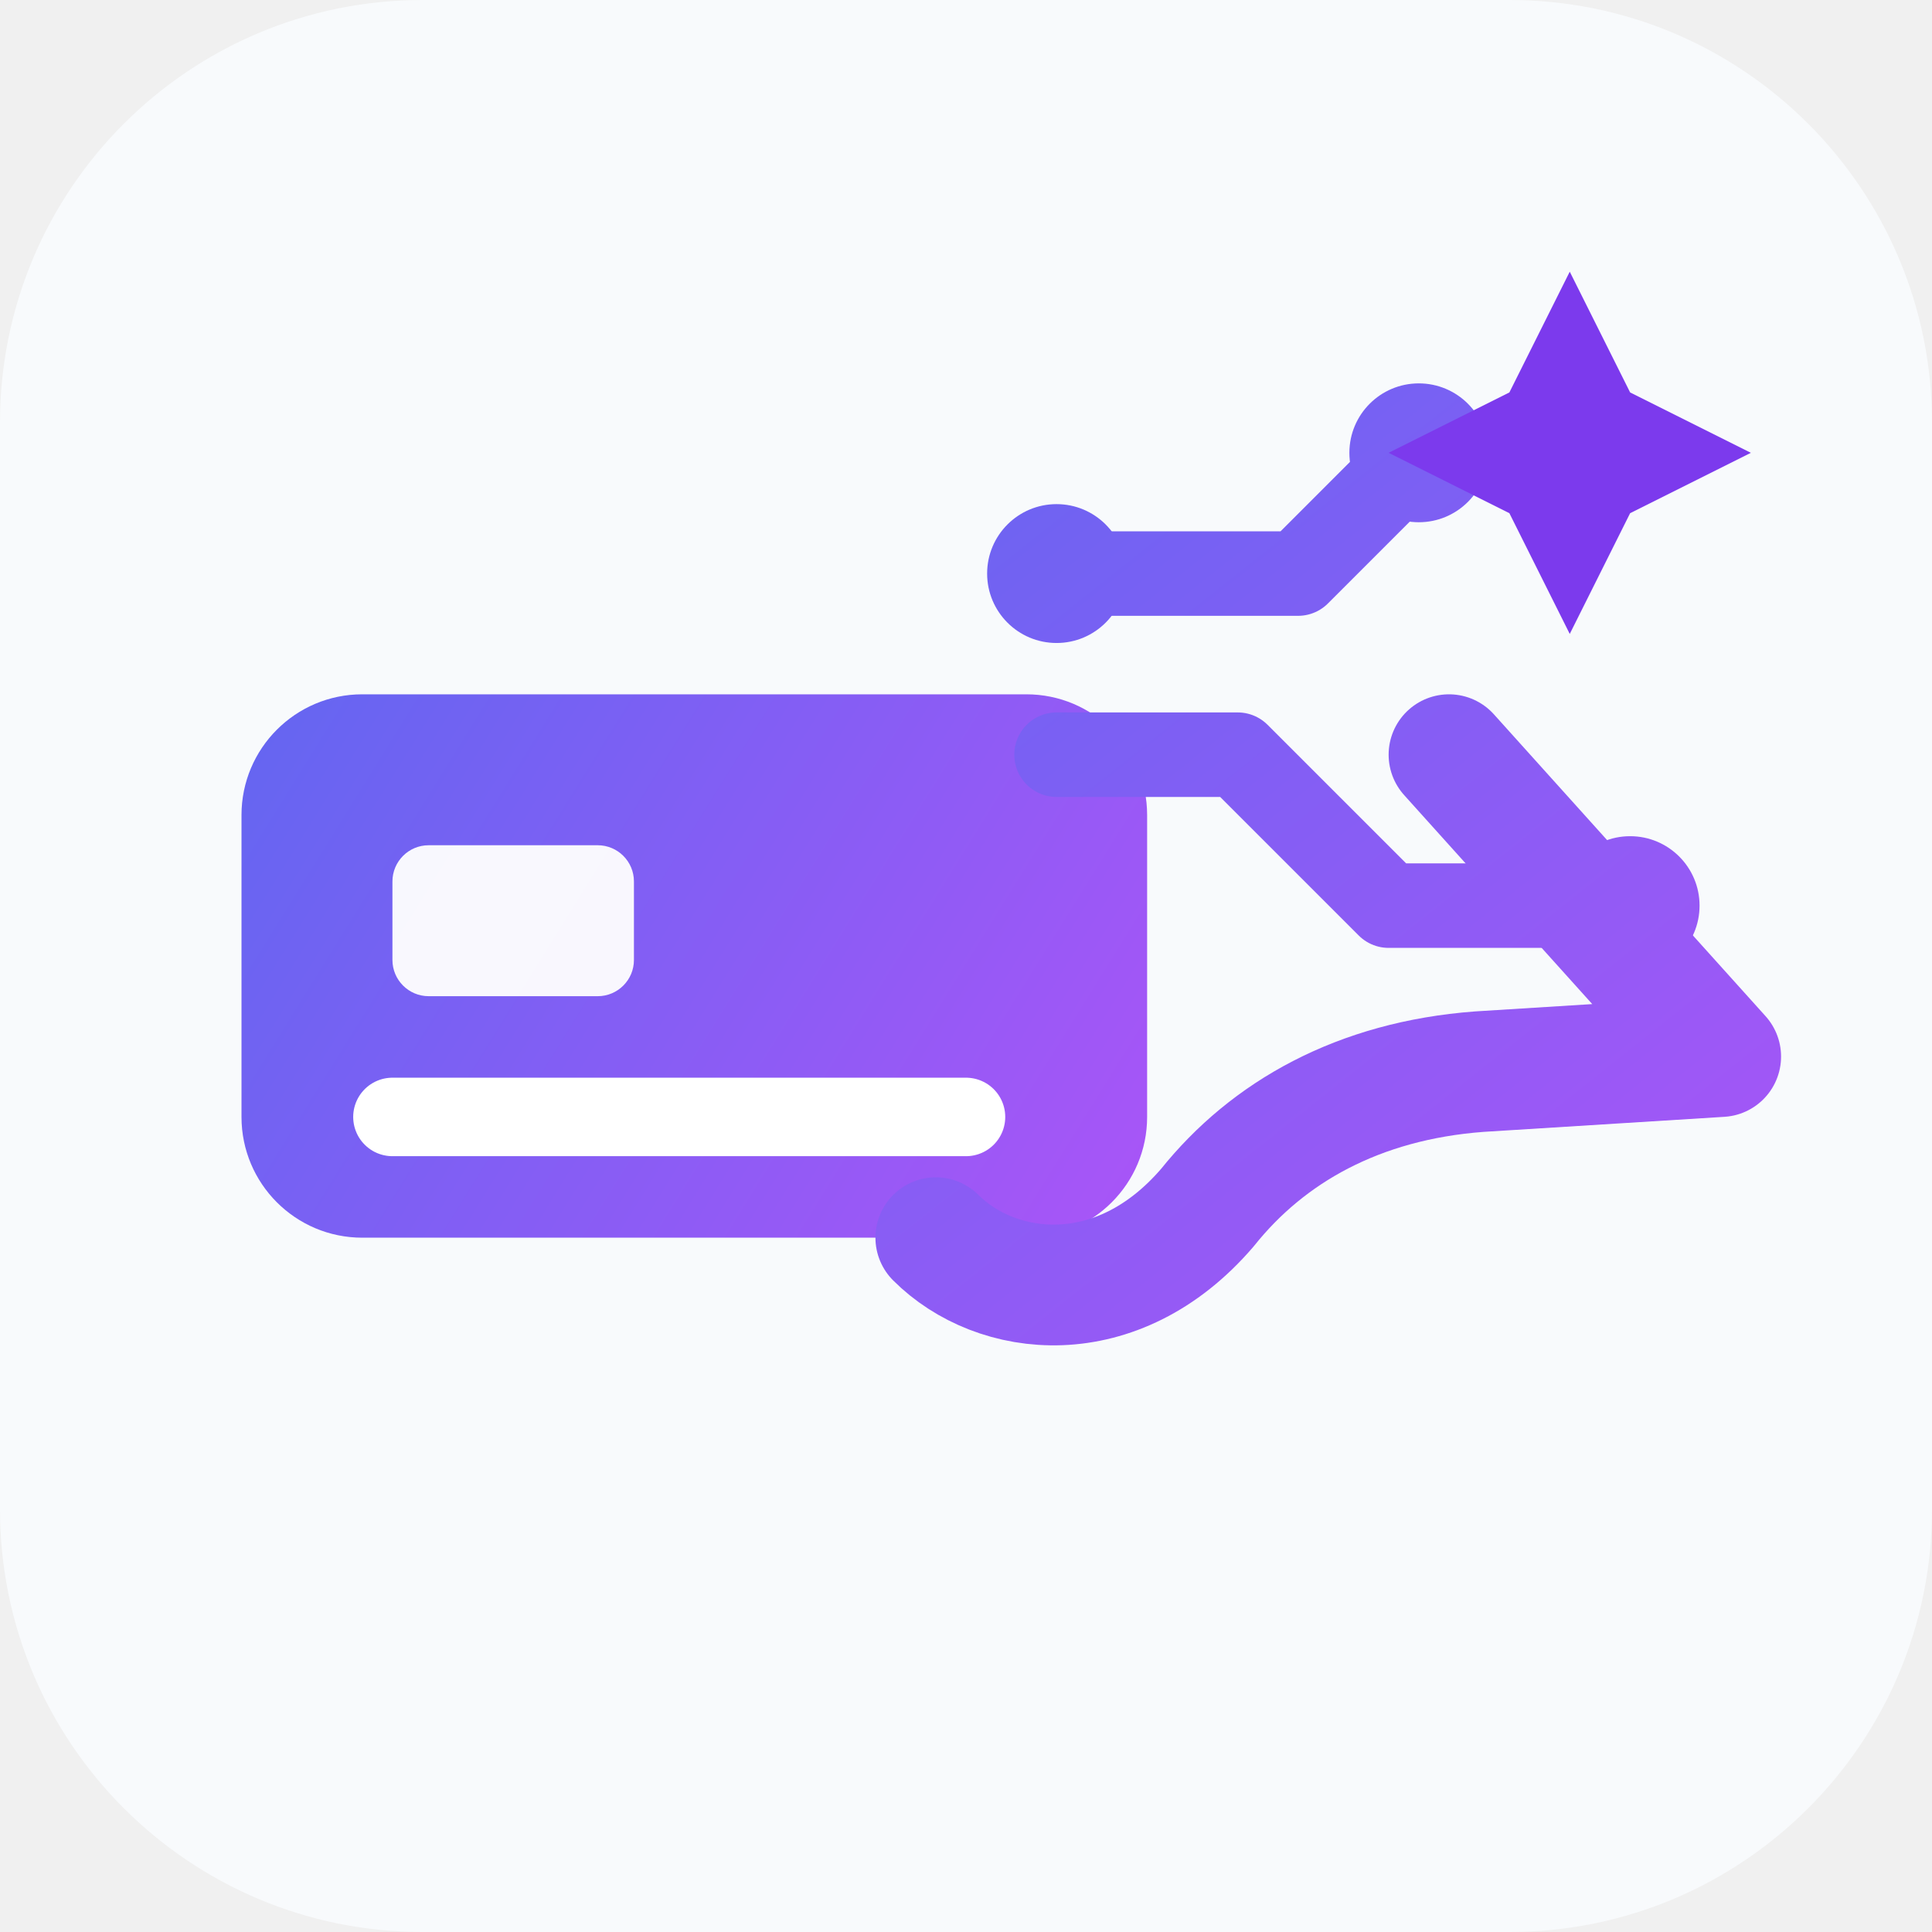
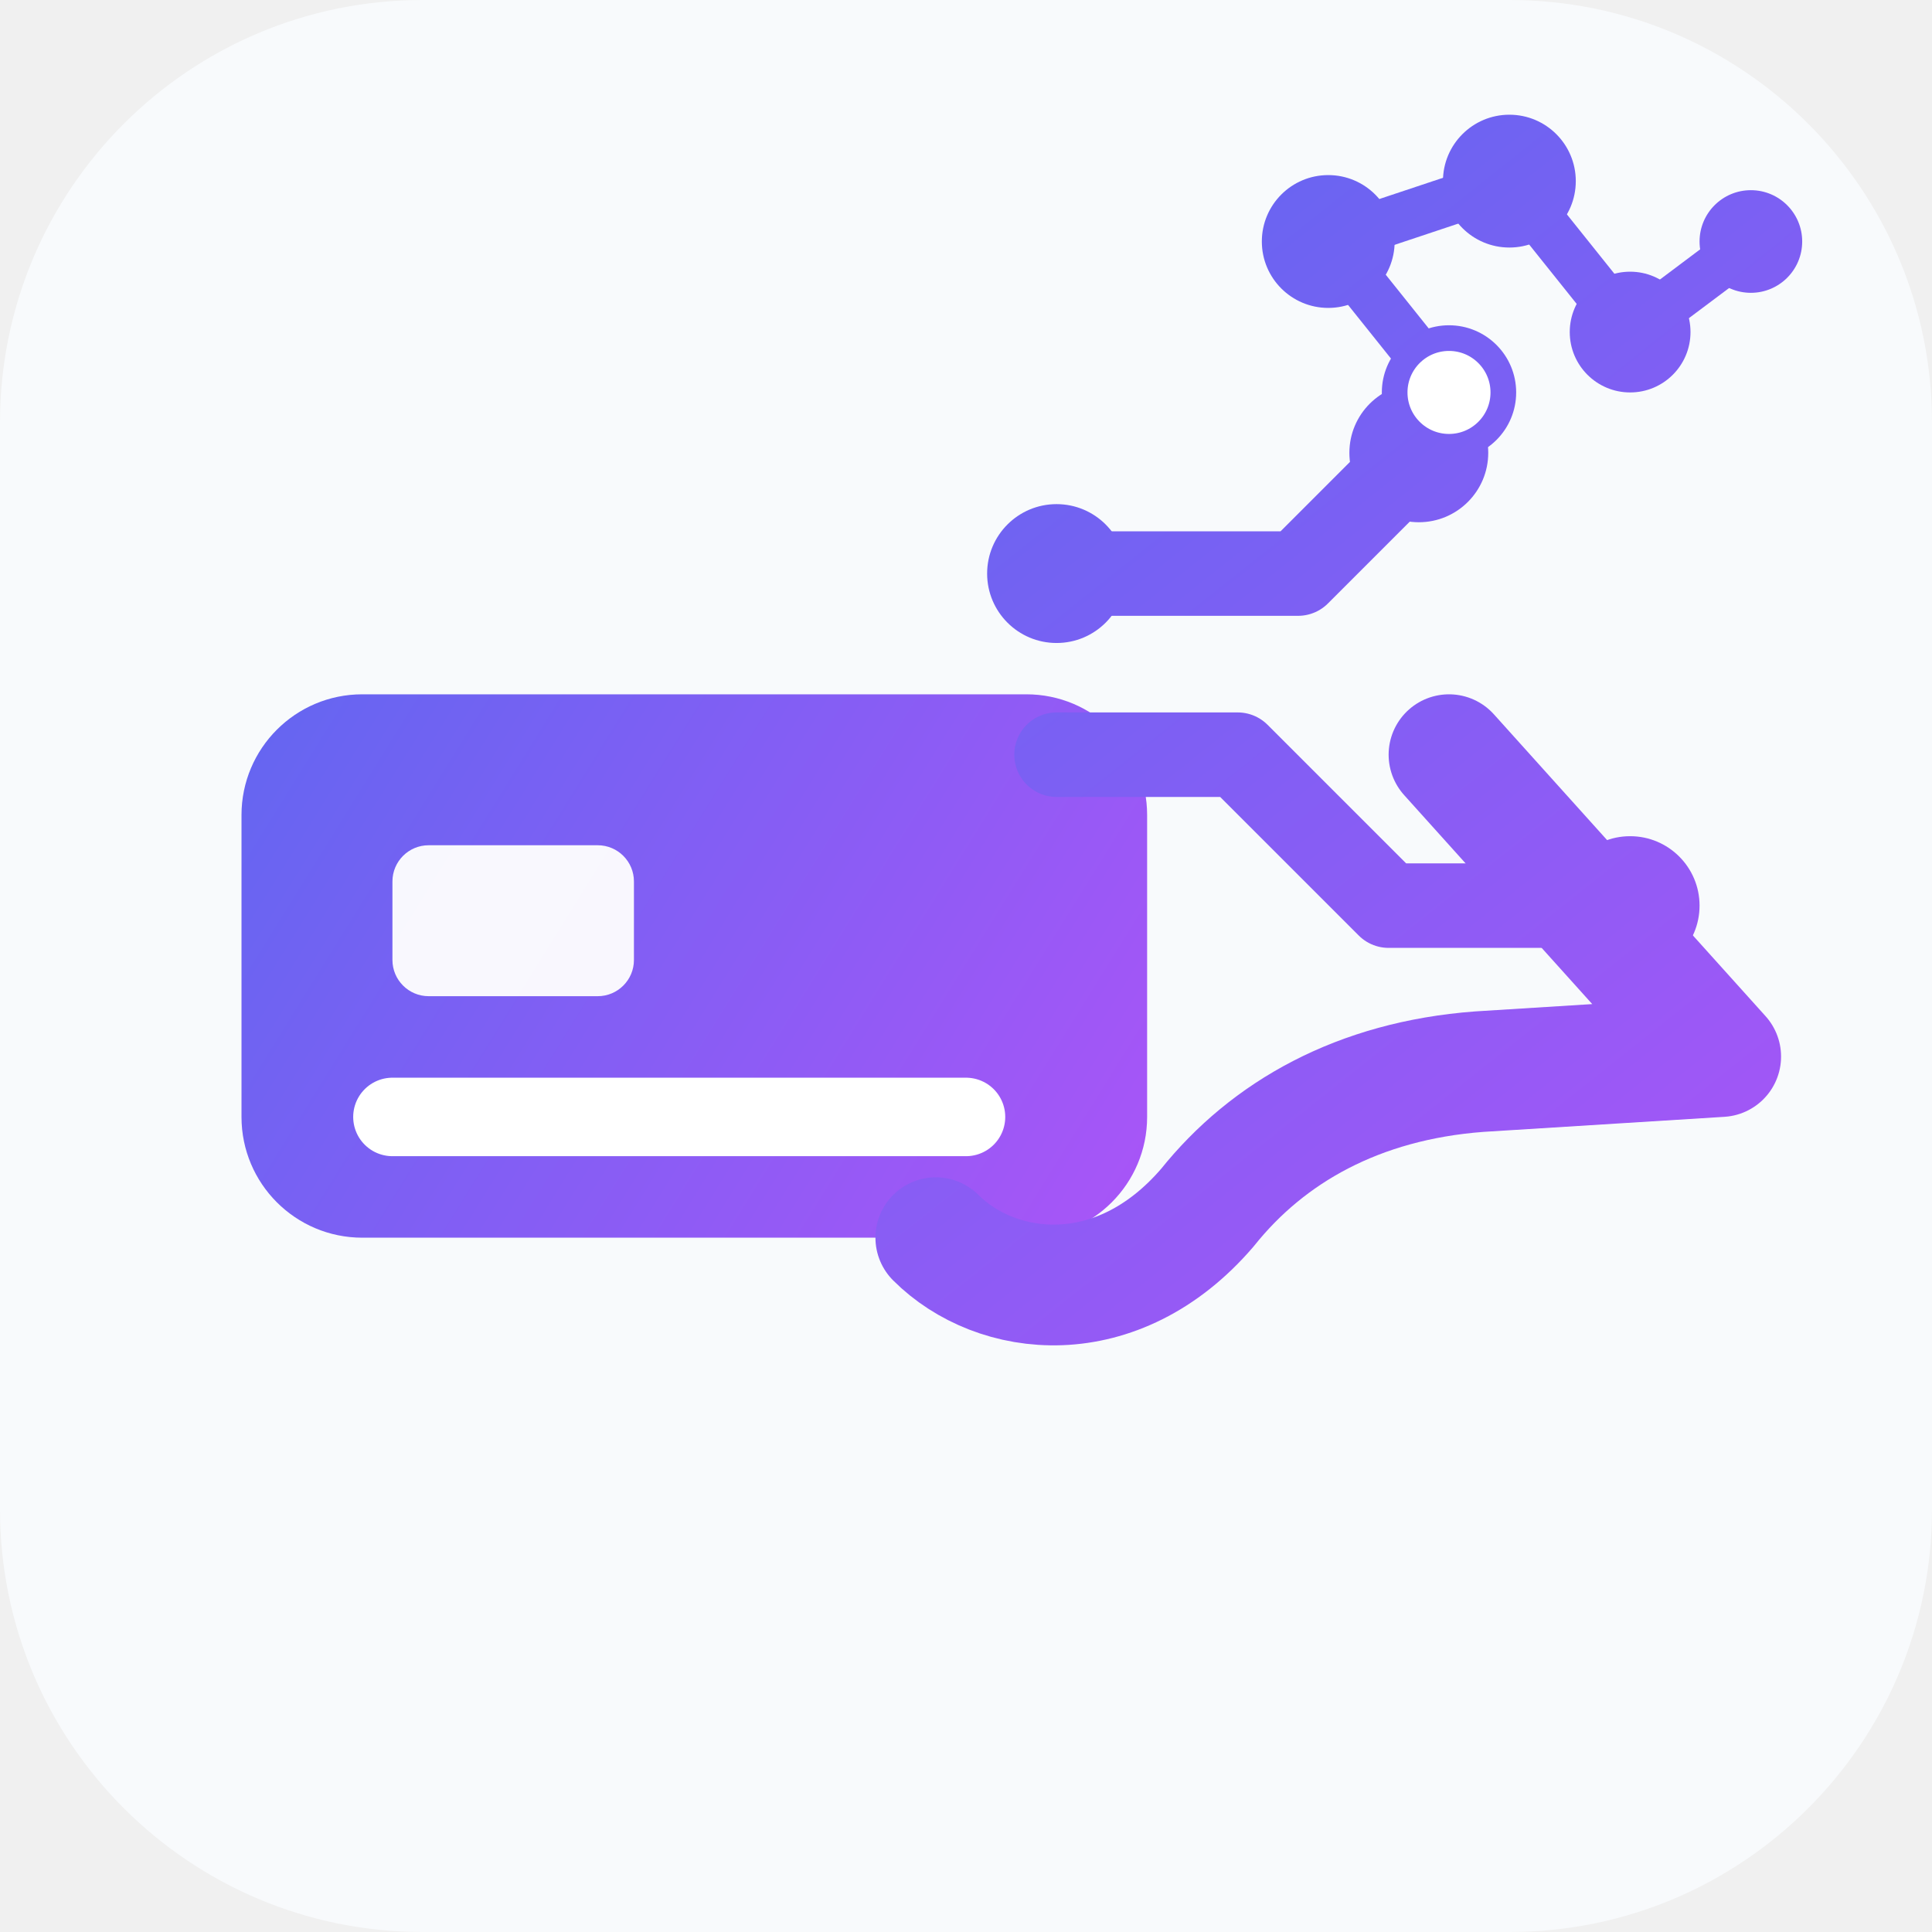
<svg xmlns="http://www.w3.org/2000/svg" width="64" height="64" viewBox="0 0 64 64" fill="none">
  <rect width="64" height="64" rx="14" fill="#F8FAFC" />
  <rect x="8" y="23" width="30" height="18" rx="4" fill="url(#card)" />
  <rect x="13" y="28" width="8" height="5" rx="1.2" fill="white" fill-opacity="0.95" />
  <path d="M13 37H32" stroke="white" stroke-width="2.6" stroke-linecap="round" />
  <path d="M35 19H43M43 19L47 15M35 25H41M41 25L46 30H54" stroke="url(#circuit)" stroke-width="2.8" stroke-linecap="round" stroke-linejoin="round" />
  <path d="M48 25L57 35L49 35.5C45 35.8 42 37.5 40 40C37 43.5 33 43 31 41" stroke="url(#circuit)" stroke-width="4" stroke-linecap="round" stroke-linejoin="round" />
  <circle cx="35" cy="19" r="2.3" fill="url(#circuit)" />
  <circle cx="47" cy="15" r="2.3" fill="url(#circuit)" />
  <circle cx="54" cy="30" r="2.3" fill="url(#circuit)" />
-   <path d="M52 9L54 13L58 15L54 17L52 21L50 17L46 15L50 13L52 9Z" fill="#7C3AED" />
+   <path d="M44 8 L50 6 M50 6 L54 11 M44 8 L48 13 M54 11 L58 8" stroke="url(#circuit)" stroke-width="1.6" stroke-linecap="round" stroke-linejoin="round" />
+   <circle cx="44" cy="8" r="2.2" fill="url(#circuit)" />
+   <circle cx="50" cy="6" r="2.2" fill="url(#circuit)" />
+   <circle cx="54" cy="11" r="2" fill="url(#circuit)" />
+   <circle cx="48" cy="13" r="1.8" fill="white" stroke="url(#circuit)" stroke-width="0.85" />
+   <circle cx="58" cy="8" r="1.7" fill="url(#circuit)" />
  <defs>
    <linearGradient id="card" x1="8" y1="23" x2="37" y2="41" gradientUnits="userSpaceOnUse">
      <stop stop-color="#6366F1" />
      <stop offset="1" stop-color="#A855F7" />
    </linearGradient>
    <linearGradient id="circuit" x1="31" y1="9" x2="58" y2="43" gradientUnits="userSpaceOnUse">
      <stop stop-color="#6366F1" />
      <stop offset="1" stop-color="#A855F7" />
    </linearGradient>
  </defs>
</svg>
